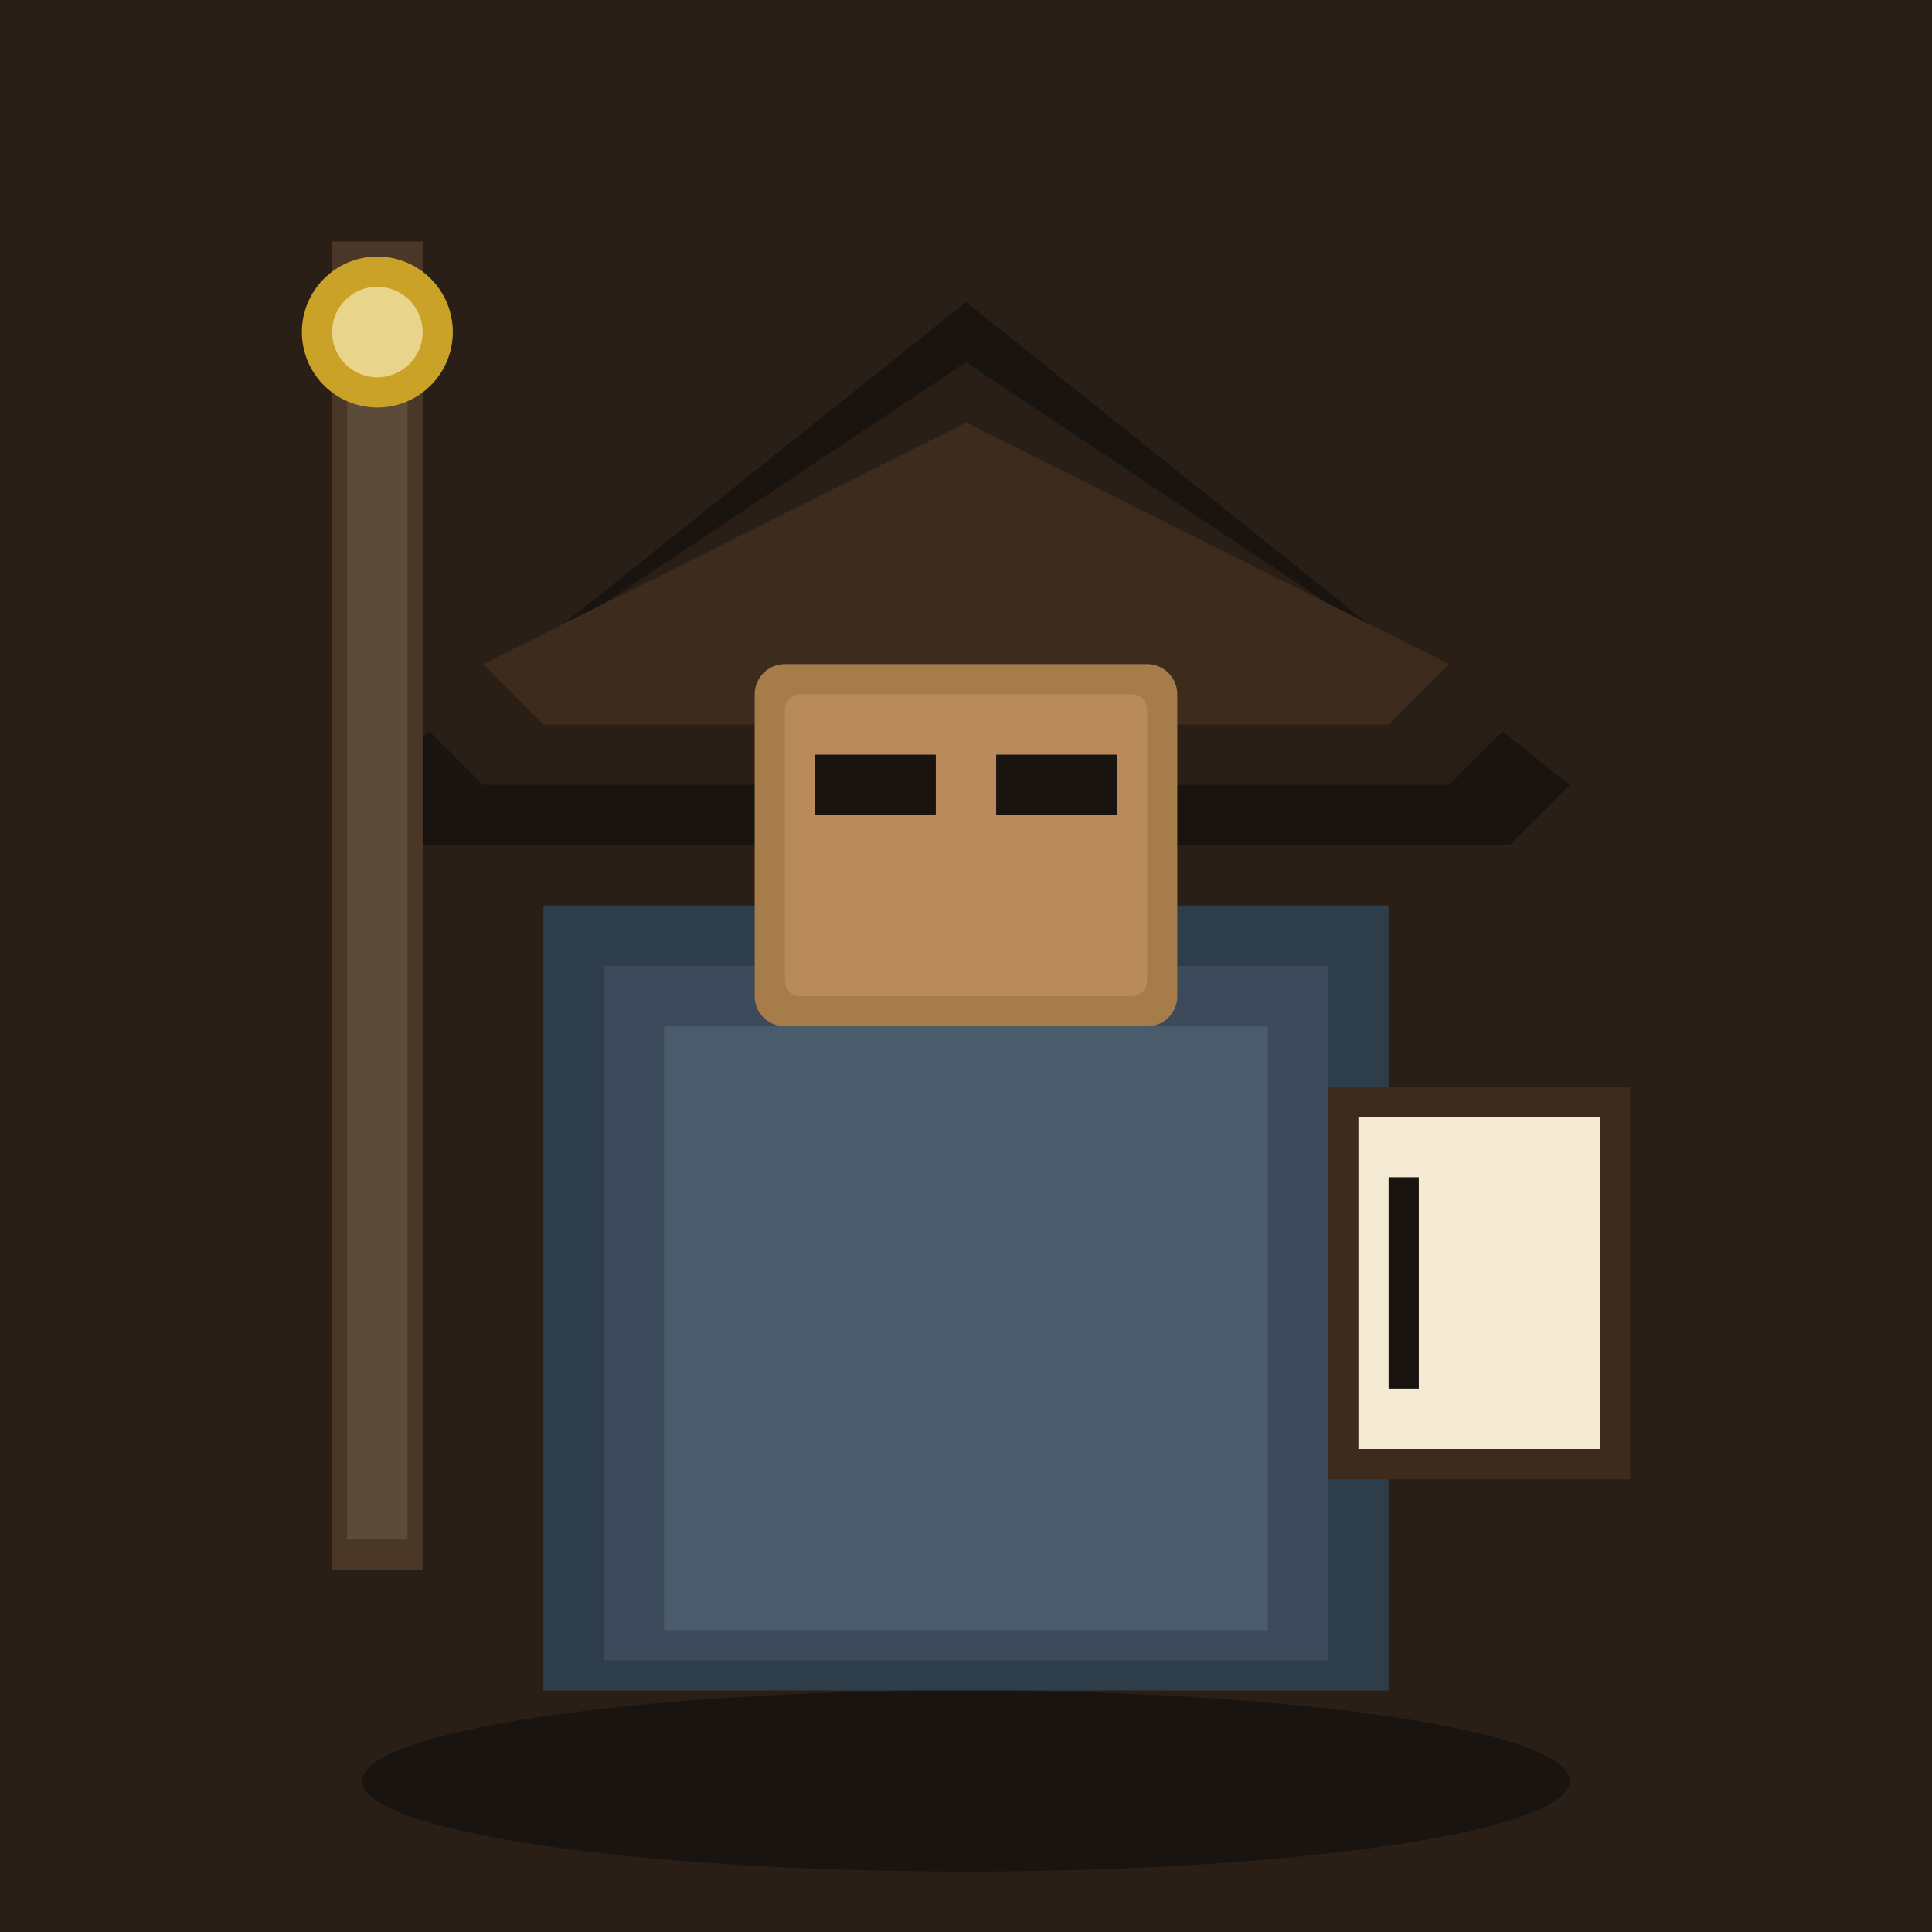
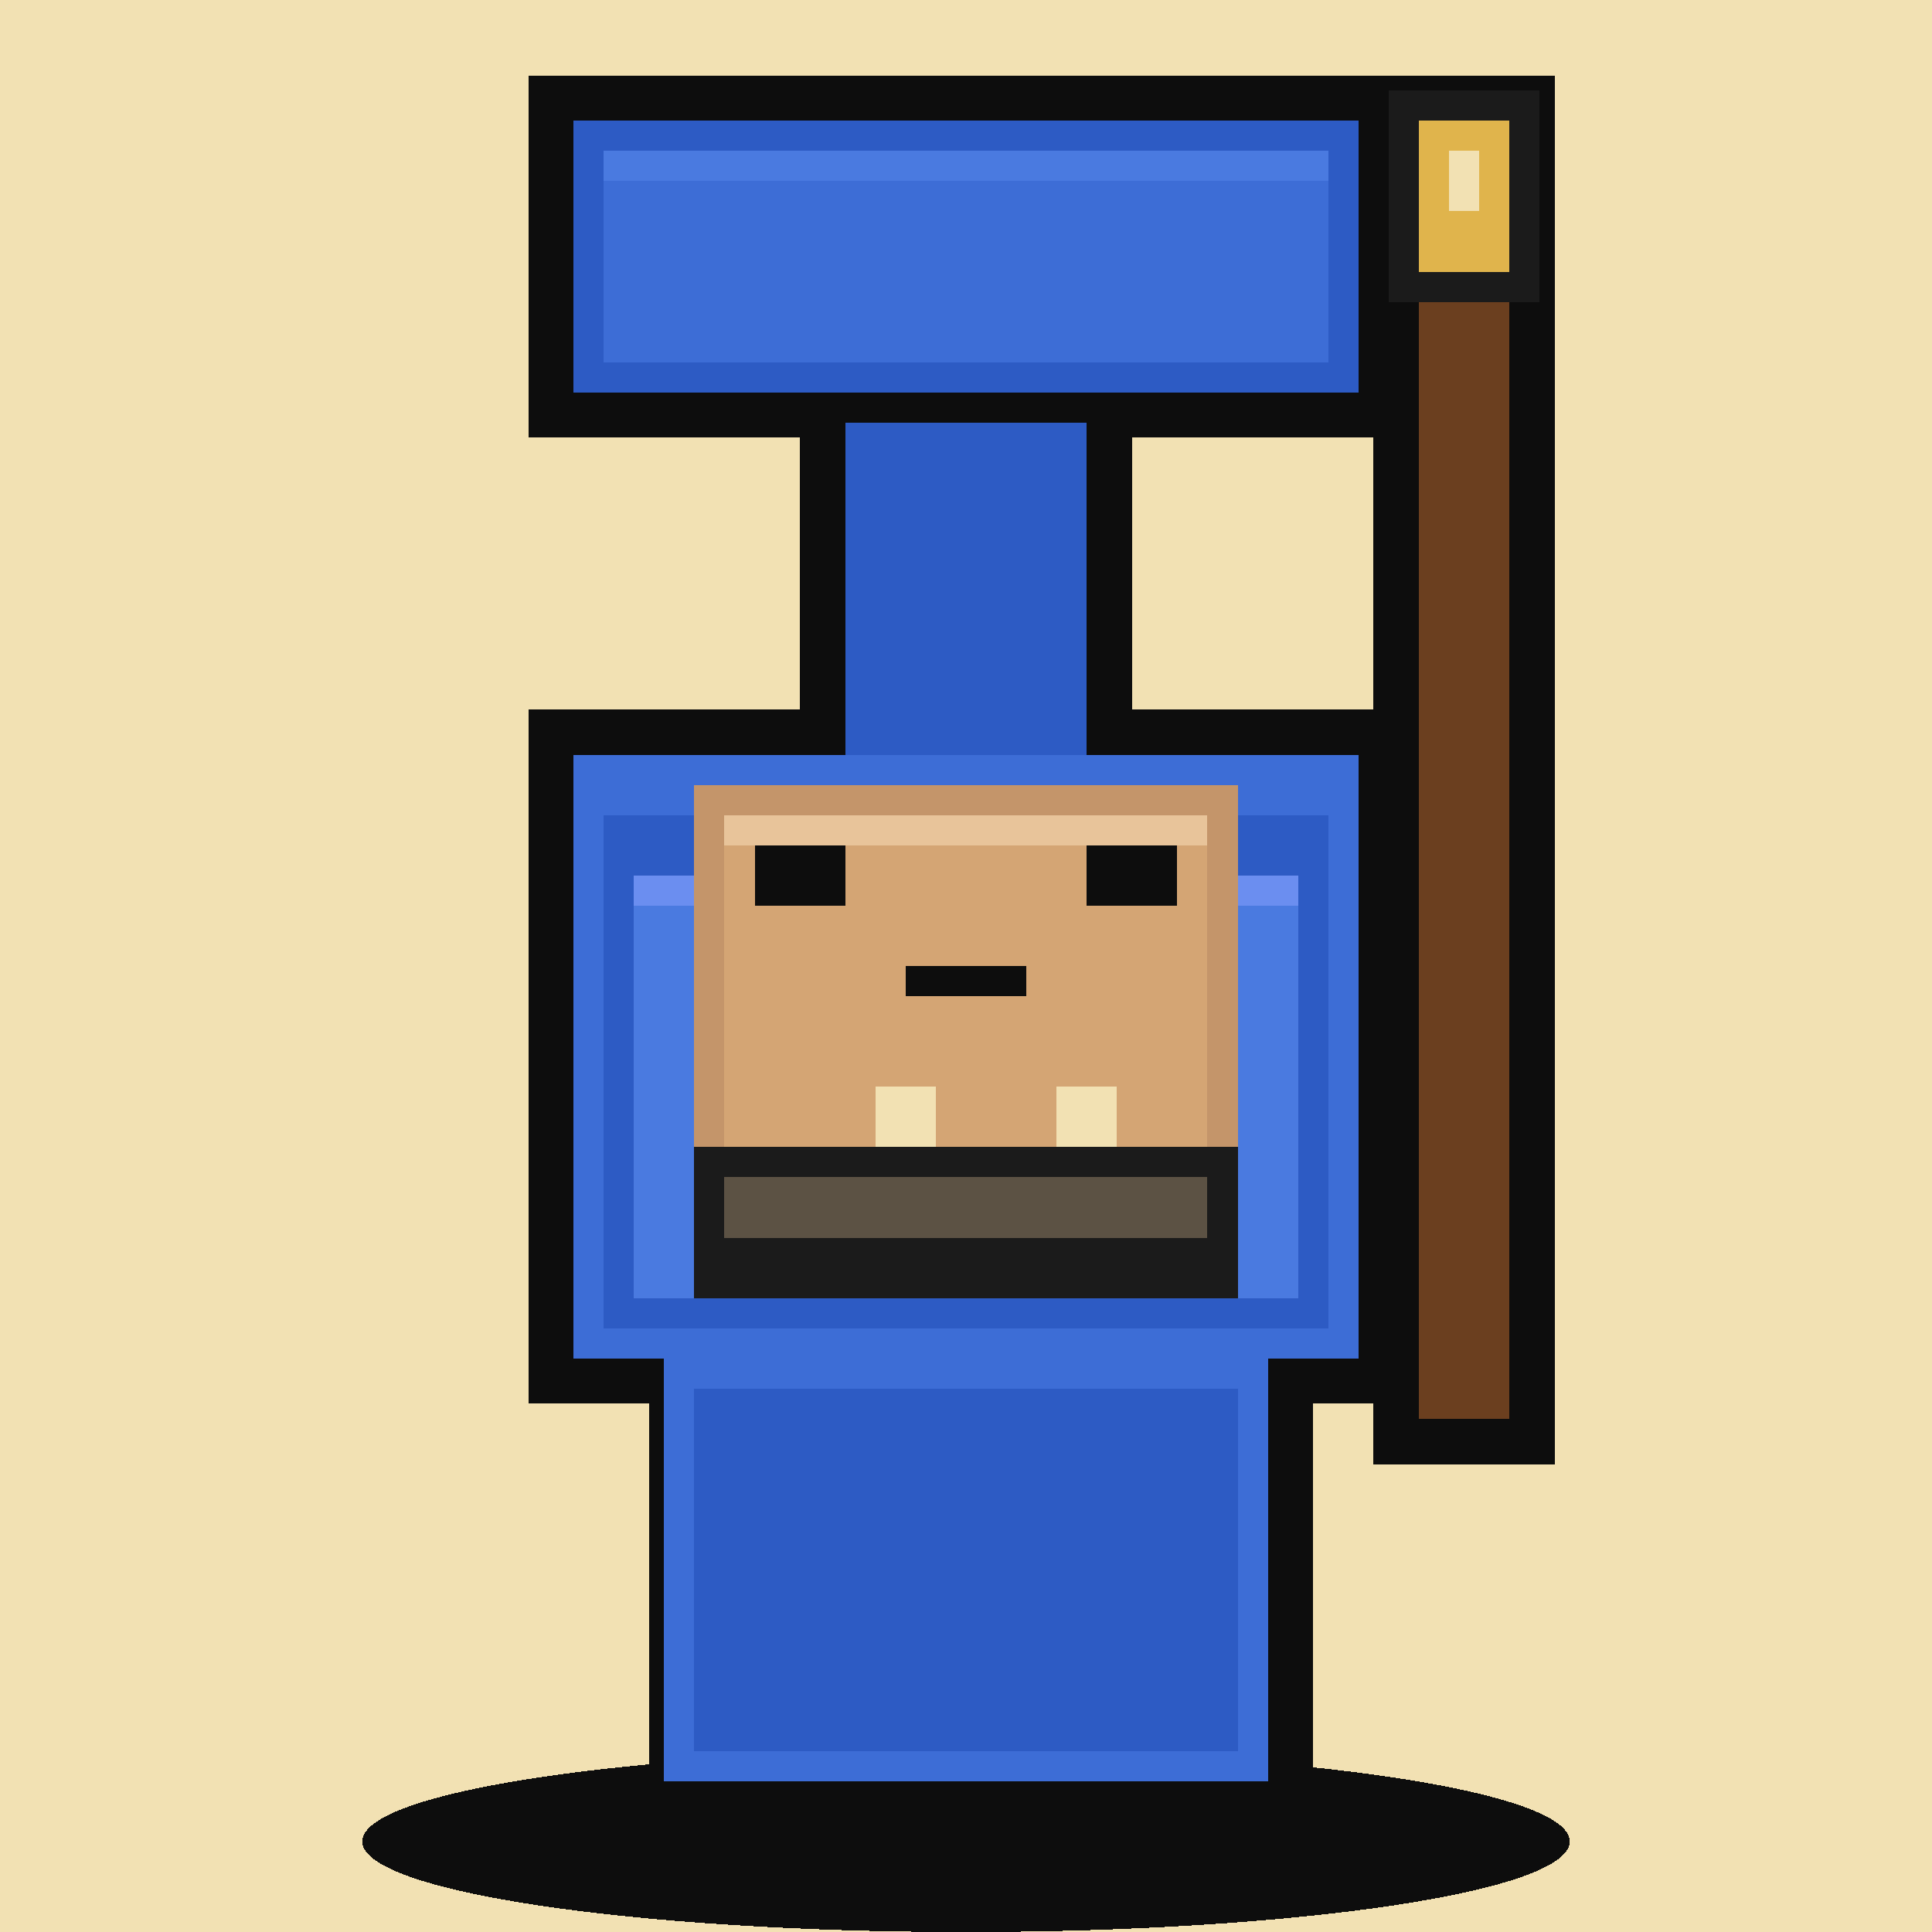
- <svg xmlns="http://www.w3.org/2000/svg" viewBox="0 0 128 128" width="128" height="128">
-   <rect width="128" height="128" fill="#2a1f16" />
-   <ellipse cx="64" cy="118" rx="40" ry="6" fill="#1a1410" />
-   <path d="M24 52 L64 20 L104 52 L100 56 L28 56 Z" fill="#1a1410" />
-   <path d="M28 48 L64 24 L100 48 L96 52 L32 52 Z" fill="#2a1f16" />
-   <path d="M32 44 L64 28 L96 44 L92 48 L36 48 Z" fill="#3d2c1e" />
-   <rect x="58" y="48" width="12" height="12" fill="#4a3728" />
-   <rect x="36" y="60" width="56" height="52" fill="#2d3d4a" />
-   <rect x="40" y="64" width="48" height="46" fill="#3d4a5c" />
-   <rect x="44" y="68" width="40" height="40" fill="#4a5c6b" />
-   <rect x="22" y="16" width="6" height="88" fill="#4a3728" />
-   <rect x="23" y="18" width="4" height="84" fill="#5c4a3a" />
-   <circle cx="25" cy="22" r="5" fill="#c9a227" />
-   <circle cx="25" cy="22" r="3" fill="#e8d48a" />
-   <rect x="88" y="72" width="20" height="26" fill="#3d2c1e" />
-   <rect x="90" y="74" width="16" height="22" fill="#f5ead4" />
-   <rect x="92" y="78" width="2" height="14" fill="#1a1410" />
-   <rect x="50" y="44" width="28" height="24" rx="2" fill="#a67c4a" />
-   <rect x="52" y="46" width="24" height="20" rx="1" fill="#b88a5c" />
-   <rect x="54" y="50" width="8" height="4" fill="#1a1410" />
-   <rect x="66" y="50" width="8" height="4" fill="#1a1410" />
+ <svg xmlns="http://www.w3.org/2000/svg" viewBox="0 0 128 128" width="128" height="128" style="shape-rendering: crispEdges">
+   <rect width="128" height="128" fill="#f2e1b3" />
+   <ellipse cx="64" cy="122" rx="40" ry="6" fill="#0d0d0d" />
+   <rect x="91" y="5" width="12" height="92" fill="#0d0d0d" />
+   <rect x="35" y="5" width="58" height="24" fill="#0d0d0d" />
+   <rect x="53" y="25" width="22" height="28" fill="#0d0d0d" />
+   <rect x="35" y="47" width="58" height="46" fill="#0d0d0d" />
+   <rect x="43" y="89" width="44" height="30" fill="#0d0d0d" />
+   <rect x="44" y="90" width="40" height="28" fill="#3d6dd6" />
+   <rect x="46" y="92" width="36" height="24" fill="#2d5bc4" />
+   <rect x="38" y="50" width="52" height="40" fill="#3d6dd6" />
+   <rect x="40" y="54" width="48" height="34" fill="#2d5bc4" />
+   <rect x="42" y="58" width="44" height="28" fill="#4a7ae0" />
+   <rect x="42" y="58" width="44" height="2" fill="#6b8ef0" />
+   <rect x="94" y="8" width="6" height="86" fill="#6b3f1f" />
+   <rect x="94" y="8" width="6" height="2" fill="#a86b3a" />
+   <rect x="92" y="6" width="10" height="14" fill="#1b1b1b" />
+   <rect x="94" y="8" width="6" height="10" fill="#e0b44c" />
+   <rect x="96" y="10" width="2" height="4" fill="#f2e1b3" />
+   <rect x="38" y="8" width="52" height="18" fill="#2d5bc4" />
+   <rect x="40" y="10" width="48" height="14" fill="#3d6dd6" />
+   <rect x="40" y="10" width="48" height="2" fill="#4a7ae0" />
+   <rect x="56" y="28" width="16" height="22" fill="#2d5bc4" />
+   <rect x="46" y="52" width="36" height="26" fill="#c4956a" />
+   <rect x="48" y="54" width="32" height="22" fill="#d4a574" />
+   <rect x="48" y="54" width="32" height="2" fill="#e8c49a" />
+   <rect x="50" y="56" width="6" height="4" fill="#0d0d0d" />
+   <rect x="72" y="56" width="6" height="4" fill="#0d0d0d" />
+   <rect x="60" y="64" width="8" height="2" fill="#0d0d0d" />
+   <rect x="46" y="76" width="36" height="10" fill="#1b1b1b" />
+   <rect x="48" y="78" width="32" height="4" fill="#5c5244" />
+   <rect x="58" y="72" width="4" height="4" fill="#f2e1b3" />
+   <rect x="70" y="72" width="4" height="4" fill="#f2e1b3" />
</svg>
